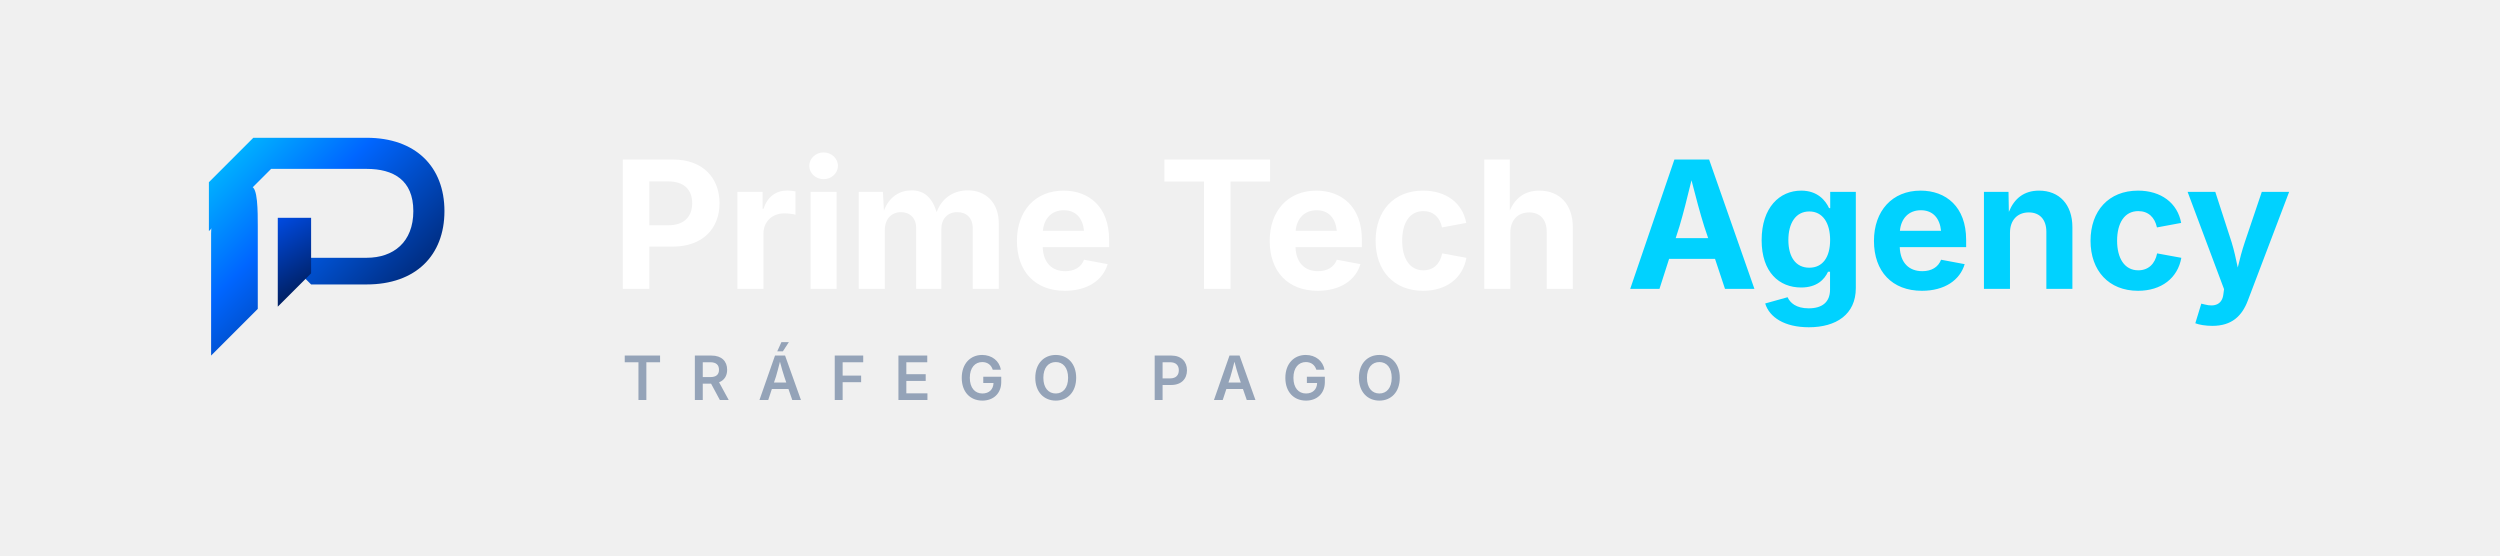
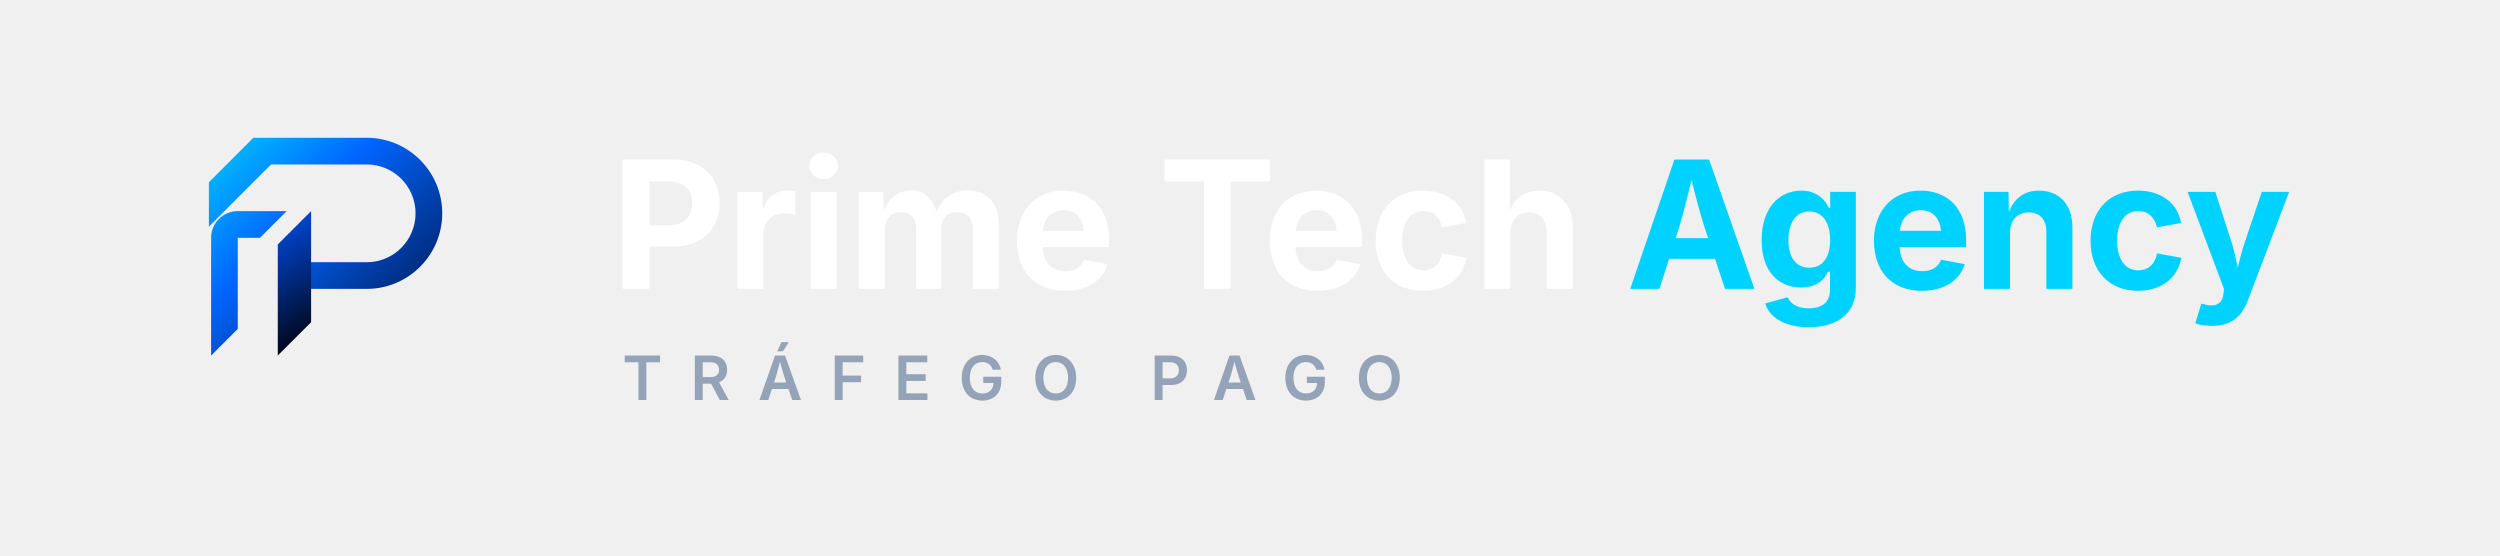
<svg xmlns="http://www.w3.org/2000/svg" viewBox="0 0 450 100" width="450" height="100" fill="none">
  <defs>
    <linearGradient id="logo-blue-grad" x1="30" y1="20" x2="80" y2="70" gradientUnits="userSpaceOnUse">
      <stop offset="0%" stop-color="#00d2ff" />
      <stop offset="40%" stop-color="#0066ff" />
      <stop offset="100%" stop-color="#001144" />
    </linearGradient>
    <linearGradient id="logo-navy-grad" x1="45" y1="35" x2="60" y2="60" gradientUnits="userSpaceOnUse">
      <stop offset="0%" stop-color="#0055ff" />
      <stop offset="100%" stop-color="#000b26" />
    </linearGradient>
    <style>
            .brand-name {
                font-family: 'Outfit', 'Inter', 'Segoe UI', sans-serif;
                font-weight: 700;
                font-size: 32px;
                fill: #ffffff;
            }
            .brand-accent {
                fill: #00d2ff;
            }
            .brand-sub {
                font-family: 'Outfit', 'Inter', 'Segoe UI', sans-serif;
                font-weight: 600;
                font-size: 11px;
                fill: #94a3b8;
                letter-spacing: 5px;
            }
        </style>
  </defs>
  <g transform="translate(10, 10)">
    <svg width="80" height="80" viewBox="0 0 100 100" fill="none">
-       <path d="M34.5 28.5L44.5 18.5H70C81 18.5 87.5 25 87.5 35C87.5 45 81 51.5 70 51.5H57.5L51.5 45.5H70C76 45.5 80.5 42 80.5 35C80.5 28 76 25.5 70 25.5H48.5L34.5 39.5V28.5Z" fill="url(#logo-blue-grad)" />
-       <path d="M35 40C35 34.5 38.5 29.5 44 29.5C45.5 29.5 45.5 35 45.5 38.5V57L35 67.5V40Z" fill="url(#logo-blue-grad)" />
-       <path d="M50 36.5H57.5V49L50 56.5V36.5Z" fill="url(#logo-navy-grad)" />
+       <path d="M34.5 28.5L44.5 18.5H70A17 17 0 0 1 70 52.5H57.5L51.5 46.5H70A11 11 0 0 0 70 24.5H48.5L34.5 38.5V28.5Z" fill="url(#logo-blue-grad)" />
+       <path d="M35 67.5V41A6 6 0 0 1 41 35H52L46 41H41V61.5Z" fill="url(#logo-blue-grad)" />
+       <path d="M50 42.5L57.5 35V60L50 67.5Z" fill="url(#logo-navy-grad)" />
    </svg>
  </g>
  <text x="110" y="52" class="brand-name">Prime Tech <tspan class="brand-accent">Agency</tspan>
  </text>
  <text x="112" y="72" class="brand-sub">TRÁFEGO PAGO</text>
</svg>
